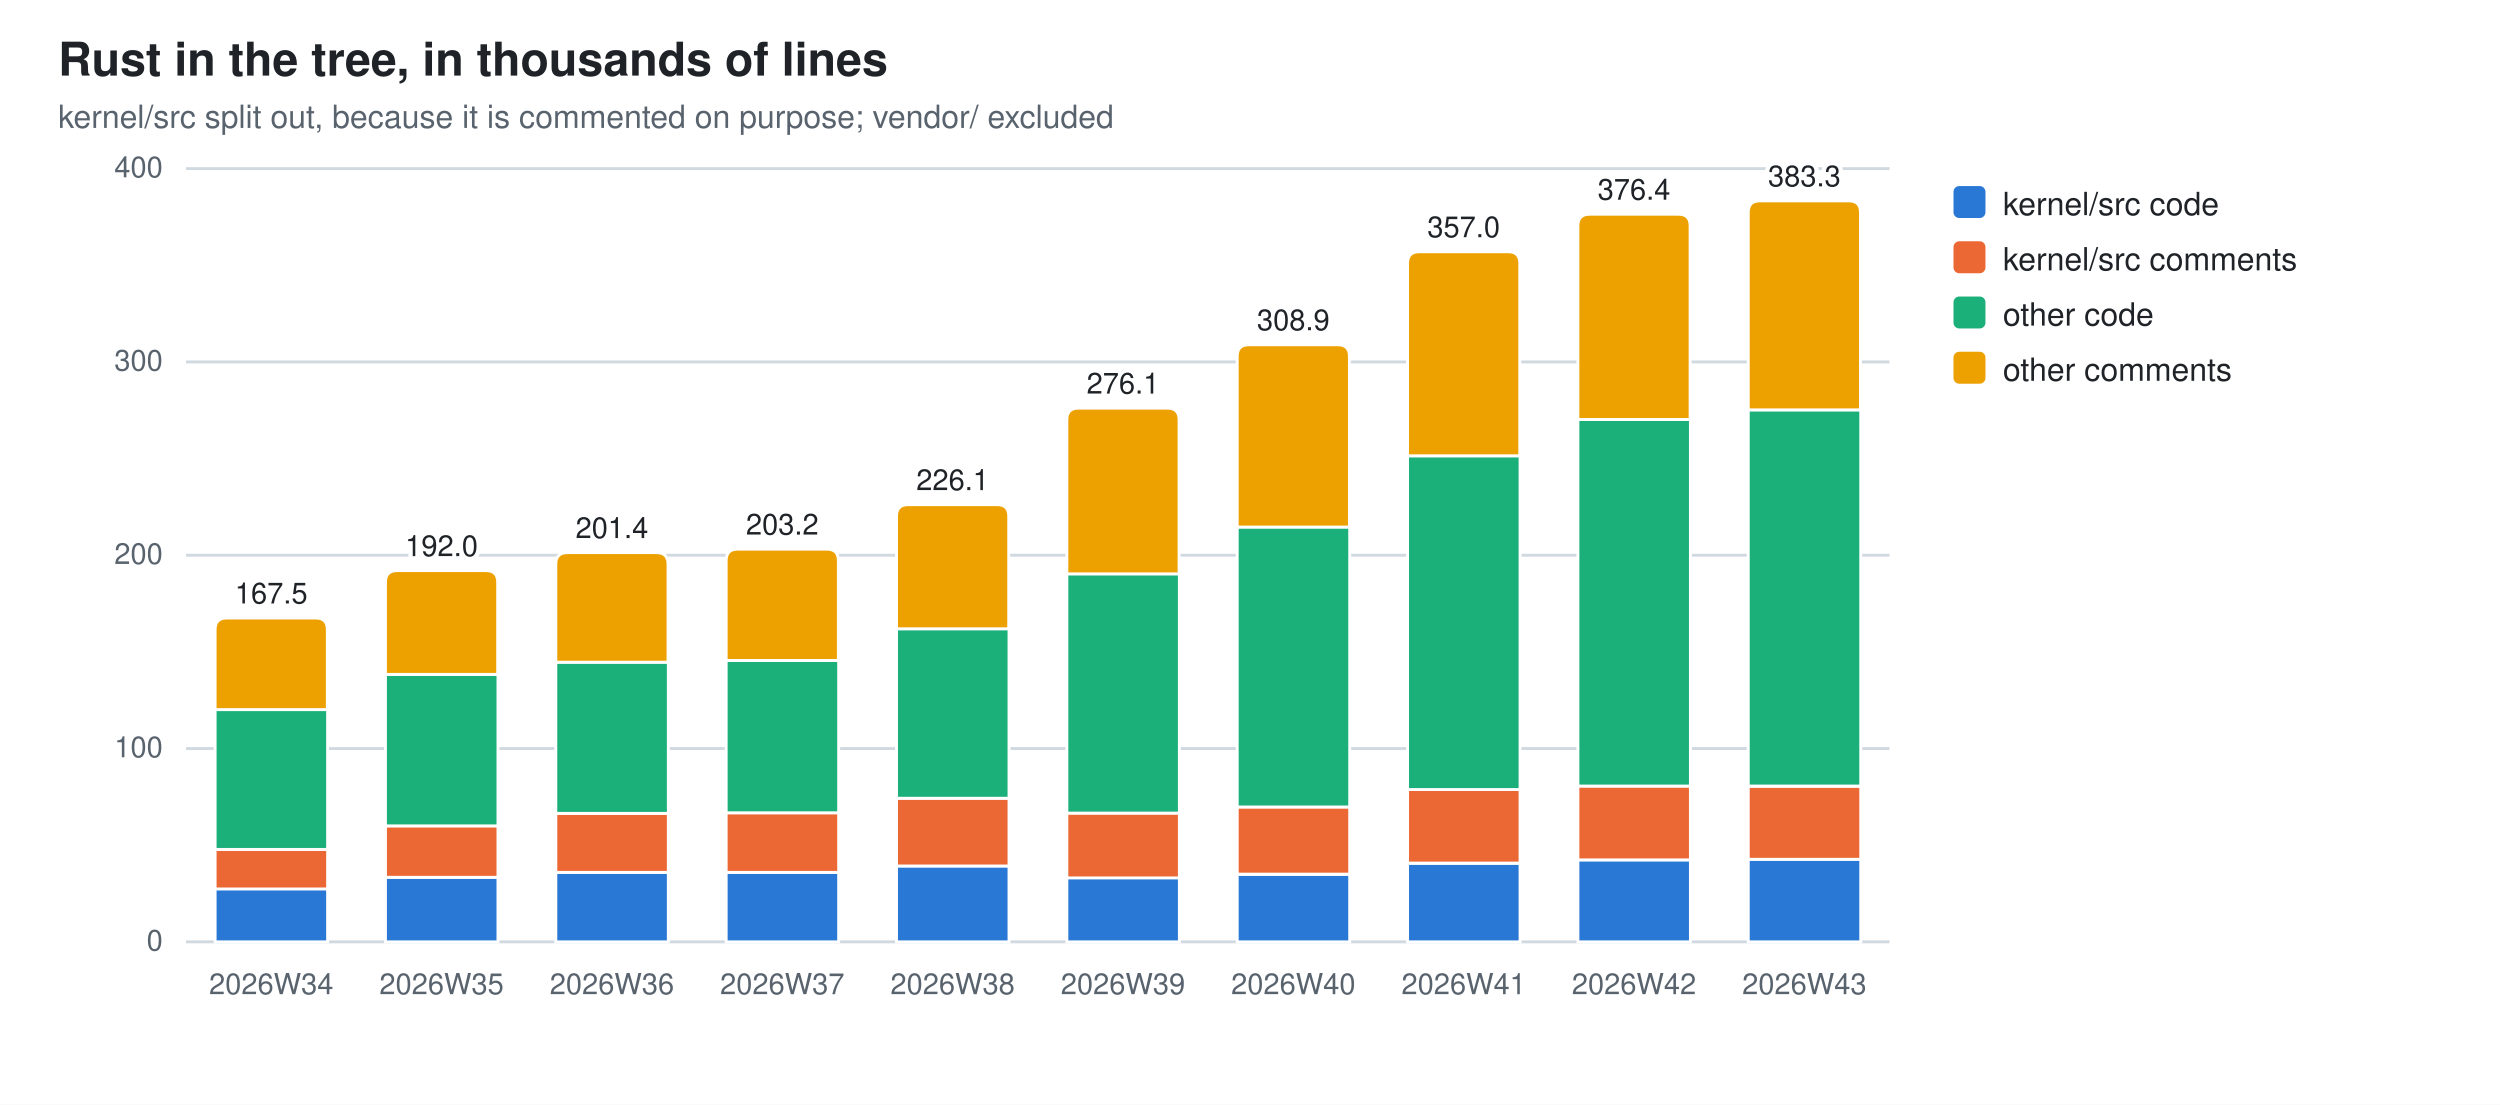
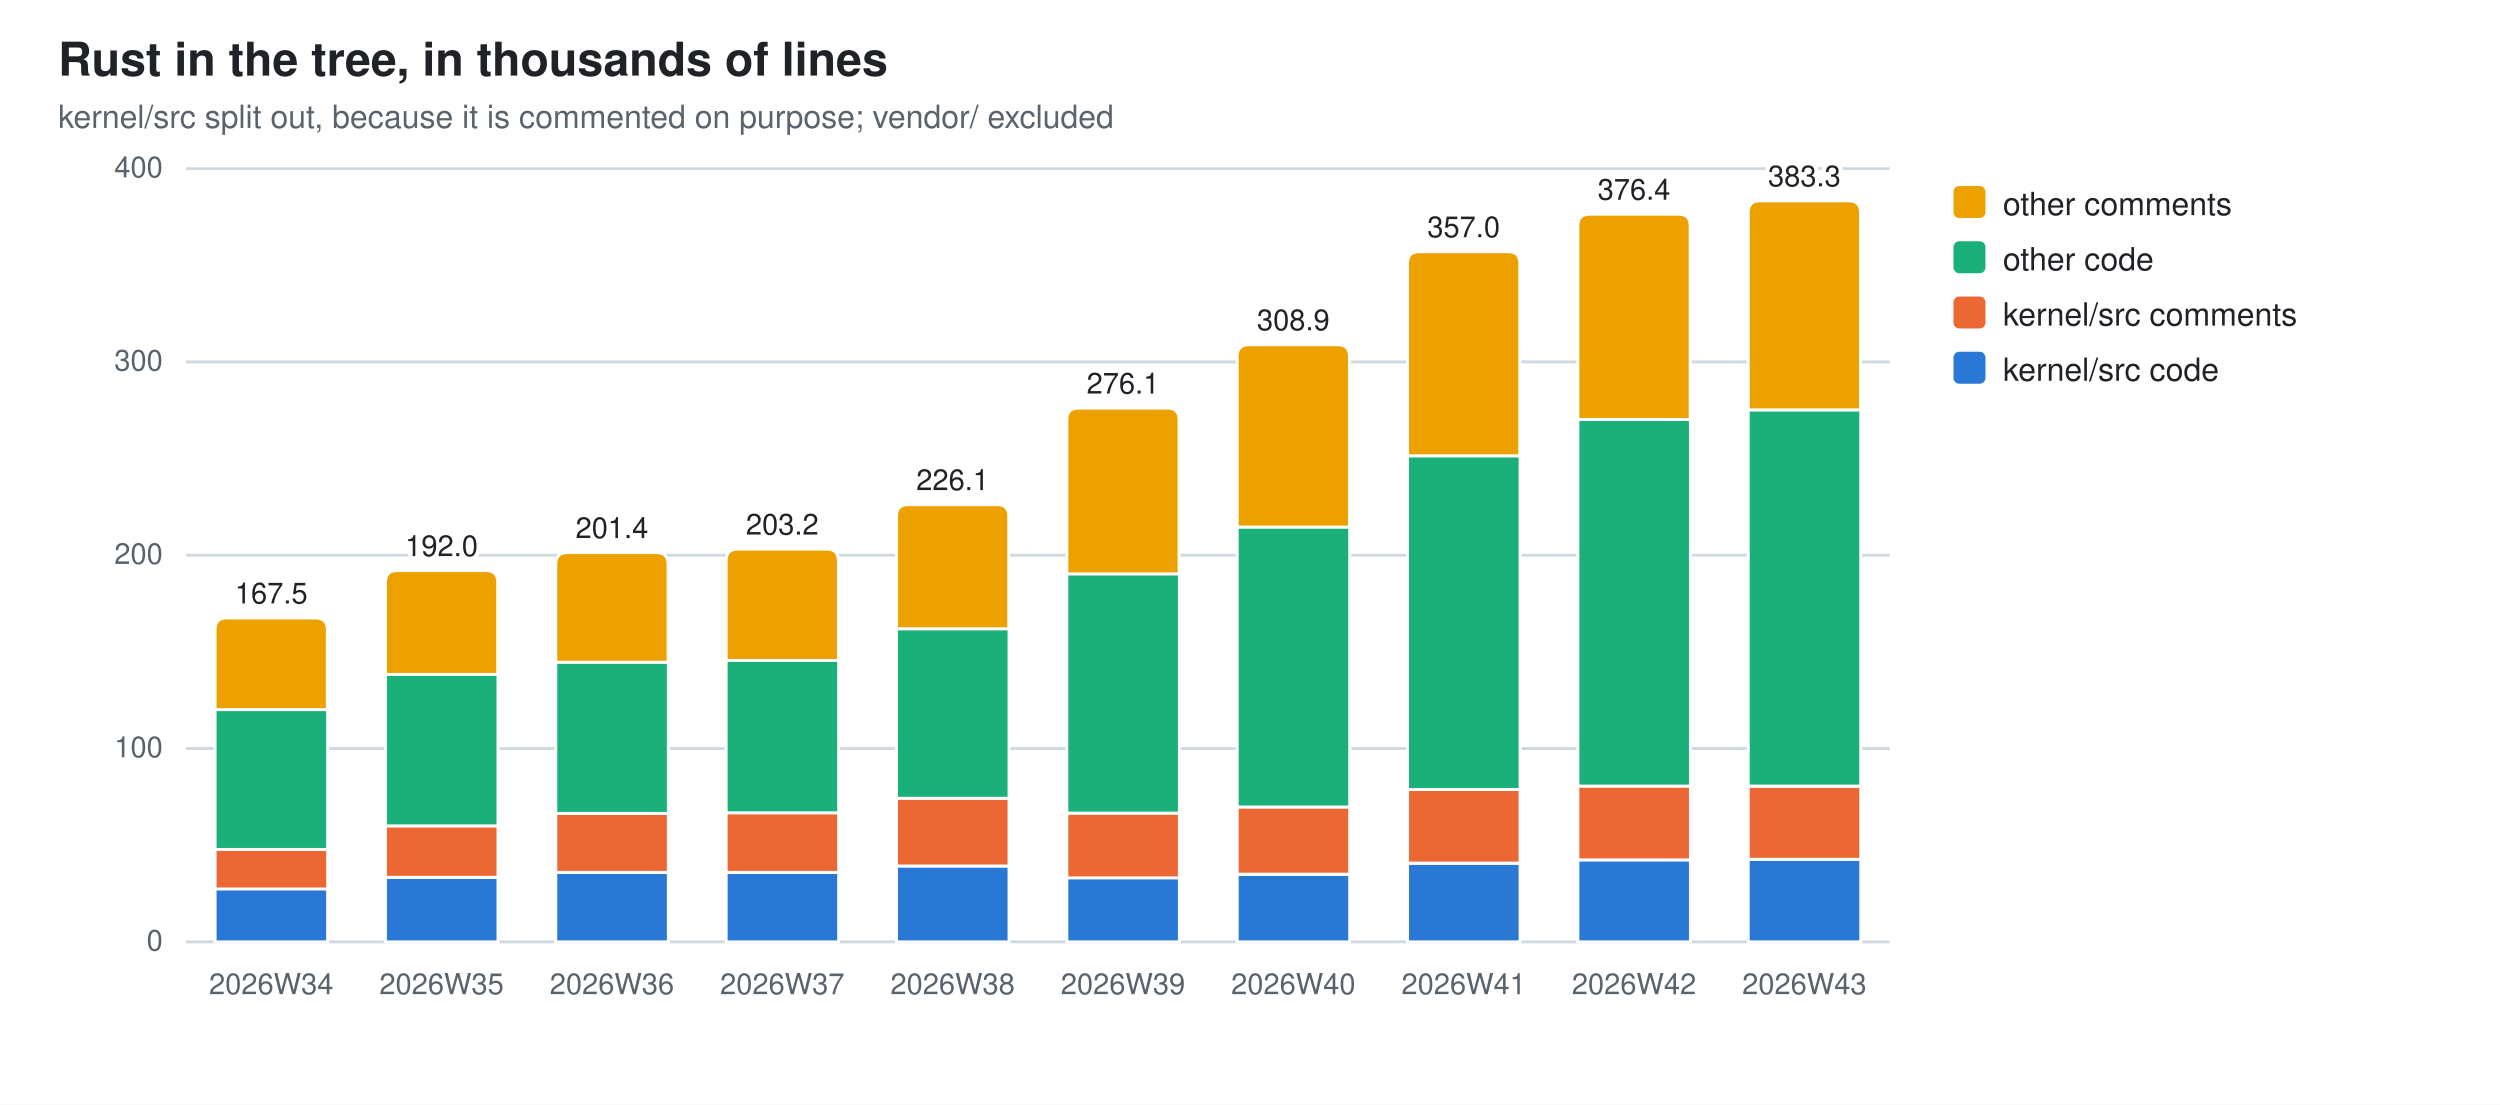
<svg xmlns="http://www.w3.org/2000/svg" width="860" height="380" viewBox="0 0 860 380" role="img" aria-label="Rust in the tree, in thousands of lines">
  <style>
  .bg{fill:#ffffff} .fg{fill:#1f2328} .mut{fill:#59636e} .grid{stroke:#d1d9e0}
  .seg{stroke:#ffffff;stroke-width:1}
  .val{paint-order:stroke;stroke:#ffffff;stroke-width:3px;stroke-linejoin:round}
  .s0{fill:#2a78d6}  .s1{fill:#eb6834}  .s2{fill:#1baf7a}  .s3{fill:#eda100}
  @media (prefers-color-scheme: dark){
    .bg{fill:#0d1117} .fg{fill:#e6edf3} .mut{fill:#9198a1} .grid{stroke:#30363d}
    .seg{stroke:#0d1117} .val{stroke:#0d1117} .s0{fill:#3987e5} .s1{fill:#d95926} .s2{fill:#199e70} .s3{fill:#c98500}}
  text{font-family:-apple-system,BlinkMacSystemFont,"Segoe UI",Helvetica,Arial,sans-serif}
</style>
  <rect class="bg" width="860" height="380" />
  <text class="fg" x="20" y="26" font-size="16" font-weight="600">Rust in the tree, in thousands of lines</text>
  <text class="mut" x="20" y="44" font-size="11">kernel/src split out, because it is commented on purpose; vendor/ excluded</text>
  <line class="grid" x1="64" y1="324.0" x2="650.0" y2="324.0" stroke-width="1" />
  <text class="mut" x="56" y="327.0" font-size="10" text-anchor="end">0</text>
  <line class="grid" x1="64" y1="257.5" x2="650.0" y2="257.5" stroke-width="1" />
  <text class="mut" x="56" y="260.5" font-size="10" text-anchor="end">100</text>
  <line class="grid" x1="64" y1="191.0" x2="650.0" y2="191.0" stroke-width="1" />
  <text class="mut" x="56" y="194.0" font-size="10" text-anchor="end">200</text>
  <line class="grid" x1="64" y1="124.5" x2="650.0" y2="124.5" stroke-width="1" />
  <text class="mut" x="56" y="127.5" font-size="10" text-anchor="end">300</text>
  <line class="grid" x1="64" y1="58.0" x2="650.0" y2="58.0" stroke-width="1" />
  <text class="mut" x="56" y="61.0" font-size="10" text-anchor="end">400</text>
  <rect class="seg s0" x="74.0" y="305.7" width="38.7" height="18.3" />
  <rect class="seg s1" x="74.0" y="292.2" width="38.7" height="13.6" />
  <rect class="seg s2" x="74.0" y="244.1" width="38.7" height="48.1" />
  <path class="seg s3" d="M74.0,244.1 V216.6 Q74.0,212.6 78.0,212.6 H108.6 Q112.6,212.6 112.6,216.6 V244.1 Z" />
  <text class="mut" x="93.3" y="342" font-size="10" text-anchor="middle">2026W34</text>
  <text class="fg val" x="93.3" y="207.6" font-size="10" text-anchor="middle">167.5</text>
  <rect class="seg s0" x="132.6" y="301.8" width="38.7" height="22.2" />
  <rect class="seg s1" x="132.6" y="284.1" width="38.7" height="17.7" />
  <rect class="seg s2" x="132.6" y="232.0" width="38.7" height="52.1" />
  <path class="seg s3" d="M132.6,232.0 V200.3 Q132.6,196.3 136.6,196.3 H167.2 Q171.2,196.3 171.2,200.3 V232.0 Z" />
  <text class="mut" x="151.9" y="342" font-size="10" text-anchor="middle">2026W35</text>
  <text class="fg val" x="151.9" y="191.3" font-size="10" text-anchor="middle">192.0</text>
  <rect class="seg s0" x="191.2" y="300.1" width="38.7" height="23.9" />
  <rect class="seg s1" x="191.2" y="279.8" width="38.7" height="20.3" />
  <rect class="seg s2" x="191.2" y="227.8" width="38.7" height="52.0" />
  <path class="seg s3" d="M191.2,227.8 V194.1 Q191.2,190.1 195.2,190.1 H225.8 Q229.8,190.1 229.8,194.1 V227.8 Z" />
  <text class="mut" x="210.5" y="342" font-size="10" text-anchor="middle">2026W36</text>
  <text class="fg val" x="210.5" y="185.1" font-size="10" text-anchor="middle">201.4</text>
  <rect class="seg s0" x="249.8" y="300.1" width="38.7" height="23.9" />
  <rect class="seg s1" x="249.8" y="279.6" width="38.7" height="20.5" />
  <rect class="seg s2" x="249.8" y="227.2" width="38.7" height="52.4" />
  <path class="seg s3" d="M249.8,227.2 V192.9 Q249.8,188.9 253.8,188.9 H284.4 Q288.4,188.9 288.4,192.9 V227.2 Z" />
  <text class="mut" x="269.1" y="342" font-size="10" text-anchor="middle">2026W37</text>
  <text class="fg val" x="269.1" y="183.9" font-size="10" text-anchor="middle">203.2</text>
  <rect class="seg s0" x="308.4" y="297.9" width="38.7" height="26.1" />
  <rect class="seg s1" x="308.4" y="274.6" width="38.7" height="23.3" />
  <rect class="seg s2" x="308.4" y="216.3" width="38.7" height="58.3" />
  <path class="seg s3" d="M308.4,216.3 V177.6 Q308.4,173.6 312.4,173.6 H343.0 Q347.0,173.6 347.0,177.6 V216.3 Z" />
  <text class="mut" x="327.7" y="342" font-size="10" text-anchor="middle">2026W38</text>
  <text class="fg val" x="327.7" y="168.6" font-size="10" text-anchor="middle">226.1</text>
  <rect class="seg s0" x="367.0" y="301.9" width="38.7" height="22.1" />
  <rect class="seg s1" x="367.0" y="279.7" width="38.7" height="22.3" />
  <rect class="seg s2" x="367.0" y="197.4" width="38.7" height="82.3" />
  <path class="seg s3" d="M367.0,197.4 V144.4 Q367.0,140.4 371.0,140.4 H401.6 Q405.6,140.4 405.6,144.4 V197.4 Z" />
  <text class="mut" x="386.3" y="342" font-size="10" text-anchor="middle">2026W39</text>
  <text class="fg val" x="386.3" y="135.4" font-size="10" text-anchor="middle">276.1</text>
  <rect class="seg s0" x="425.6" y="300.8" width="38.7" height="23.2" />
  <rect class="seg s1" x="425.6" y="277.6" width="38.7" height="23.1" />
  <rect class="seg s2" x="425.6" y="181.3" width="38.7" height="96.3" />
  <path class="seg s3" d="M425.6,181.3 V122.6 Q425.6,118.6 429.6,118.6 H460.2 Q464.2,118.6 464.2,122.6 V181.3 Z" />
  <text class="mut" x="444.9" y="342" font-size="10" text-anchor="middle">2026W40</text>
  <text class="fg val" x="444.9" y="113.6" font-size="10" text-anchor="middle">308.9</text>
  <rect class="seg s0" x="484.2" y="297.0" width="38.7" height="27.0" />
  <rect class="seg s1" x="484.2" y="271.5" width="38.7" height="25.4" />
  <rect class="seg s2" x="484.2" y="156.8" width="38.7" height="114.8" />
  <path class="seg s3" d="M484.2,156.8 V90.6 Q484.2,86.6 488.2,86.6 H518.8 Q522.8,86.6 522.8,90.6 V156.8 Z" />
  <text class="mut" x="503.5" y="342" font-size="10" text-anchor="middle">2026W41</text>
  <text class="fg val" x="503.5" y="81.6" font-size="10" text-anchor="middle">357.0</text>
  <rect class="seg s0" x="542.8" y="295.8" width="38.7" height="28.2" />
  <rect class="seg s1" x="542.8" y="270.4" width="38.7" height="25.4" />
  <rect class="seg s2" x="542.8" y="144.3" width="38.7" height="126.1" />
  <path class="seg s3" d="M542.8,144.3 V77.7 Q542.8,73.7 546.8,73.7 H577.4 Q581.4,73.7 581.4,77.7 V144.3 Z" />
  <text class="mut" x="562.1" y="342" font-size="10" text-anchor="middle">2026W42</text>
  <text class="fg val" x="562.1" y="68.7" font-size="10" text-anchor="middle">376.4</text>
  <rect class="seg s0" x="601.4" y="295.6" width="38.7" height="28.4" />
  <rect class="seg s1" x="601.4" y="270.5" width="38.7" height="25.1" />
  <rect class="seg s2" x="601.4" y="141.0" width="38.7" height="129.4" />
  <path class="seg s3" d="M601.4,141.0 V73.1 Q601.4,69.1 605.4,69.1 H636.0 Q640.0,69.1 640.0,73.1 V141.0 Z" />
  <text class="mut" x="620.7" y="342" font-size="10" text-anchor="middle">2026W43</text>
  <text class="fg val" x="620.7" y="64.1" font-size="10" text-anchor="middle">383.3</text>
-   <rect class="s0" x="672" y="64" width="11" height="11" rx="2" />
+   <rect class="s3" x="672" y="64" width="11" height="11" rx="2" />
  <text class="fg" y="74" font-size="11">
+     <tspan x="689" dy="0">other comments</tspan>
+   </text>
+   <rect class="s2" x="672" y="83" width="11" height="11" rx="2" />
+   <text class="fg" y="93" font-size="11">
+     <tspan x="689" dy="0">other code</tspan>
+   </text>
+   <rect class="s1" x="672" y="102" width="11" height="11" rx="2" />
+   <text class="fg" y="112" font-size="11">
+     <tspan x="689" dy="0">kernel/src comments</tspan>
+   </text>
+   <rect class="s0" x="672" y="121" width="11" height="11" rx="2" />
+   <text class="fg" y="131" font-size="11">
    <tspan x="689" dy="0">kernel/src code</tspan>
  </text>
-   <rect class="s1" x="672" y="83" width="11" height="11" rx="2" />
-   <text class="fg" y="93" font-size="11">
-     <tspan x="689" dy="0">kernel/src comments</tspan>
-   </text>
-   <rect class="s2" x="672" y="102" width="11" height="11" rx="2" />
-   <text class="fg" y="112" font-size="11">
-     <tspan x="689" dy="0">other code</tspan>
-   </text>
-   <rect class="s3" x="672" y="121" width="11" height="11" rx="2" />
-   <text class="fg" y="131" font-size="11">
-     <tspan x="689" dy="0">other comments</tspan>
-   </text>
</svg>
